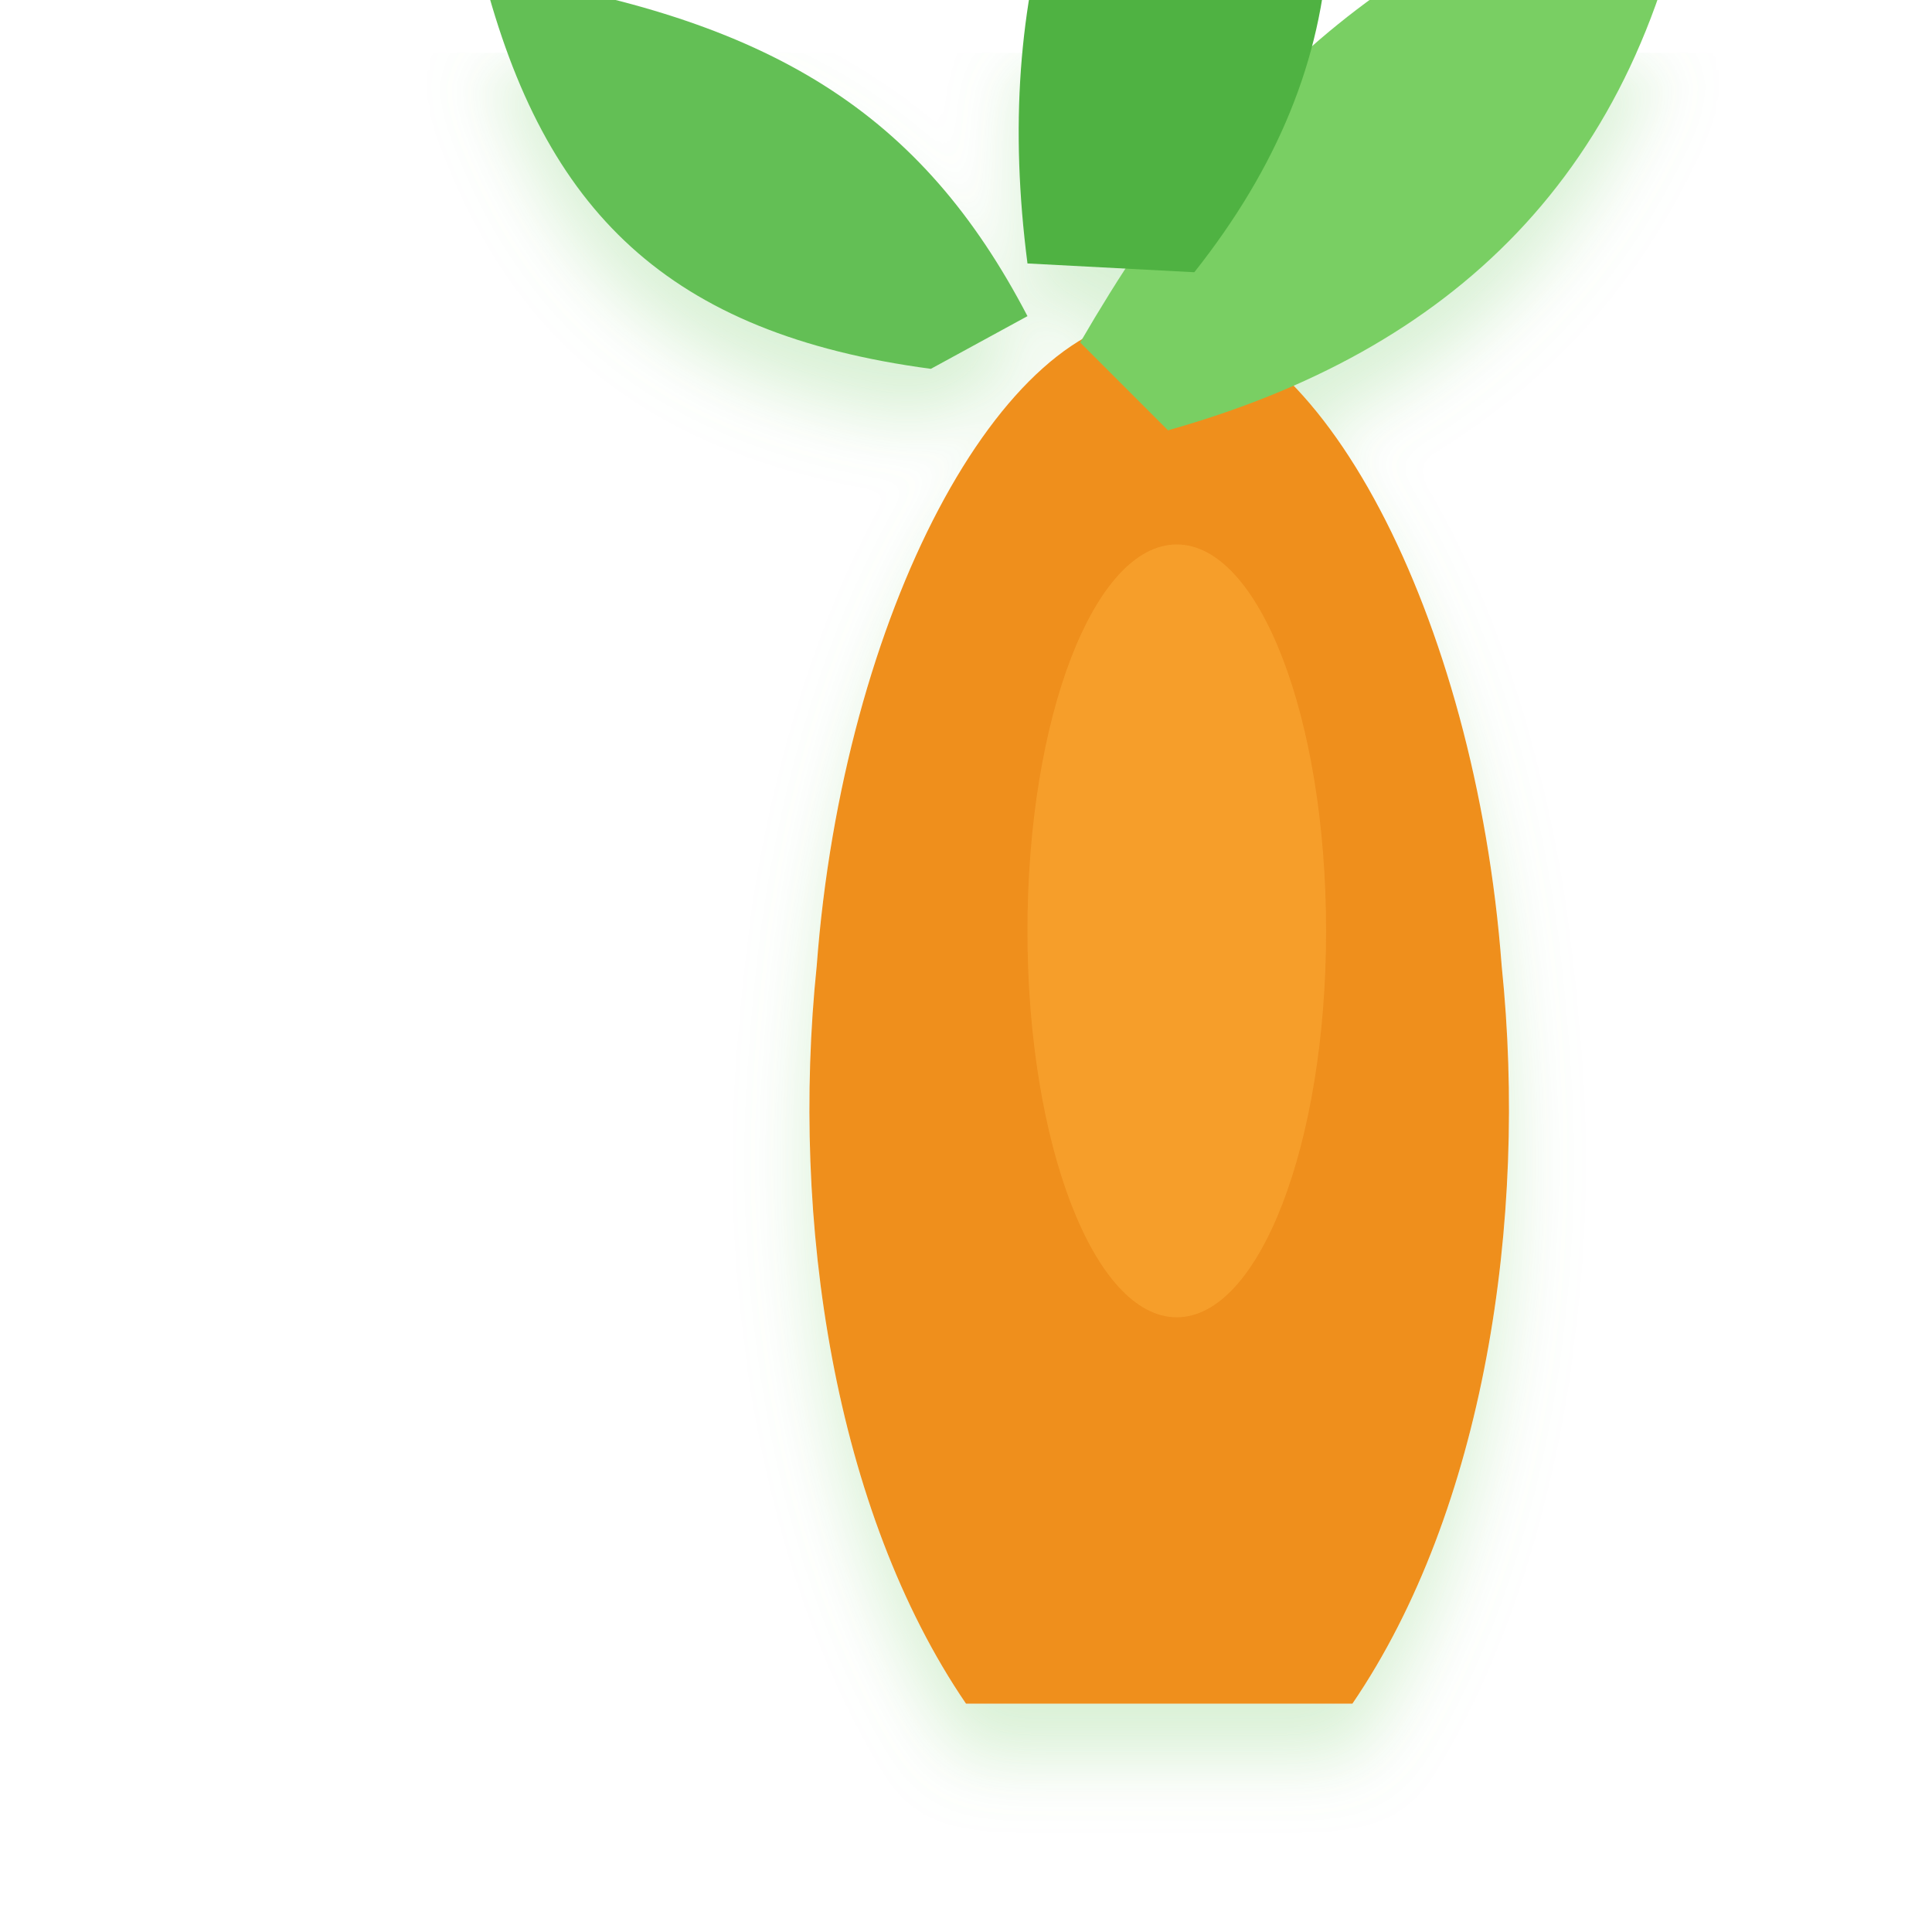
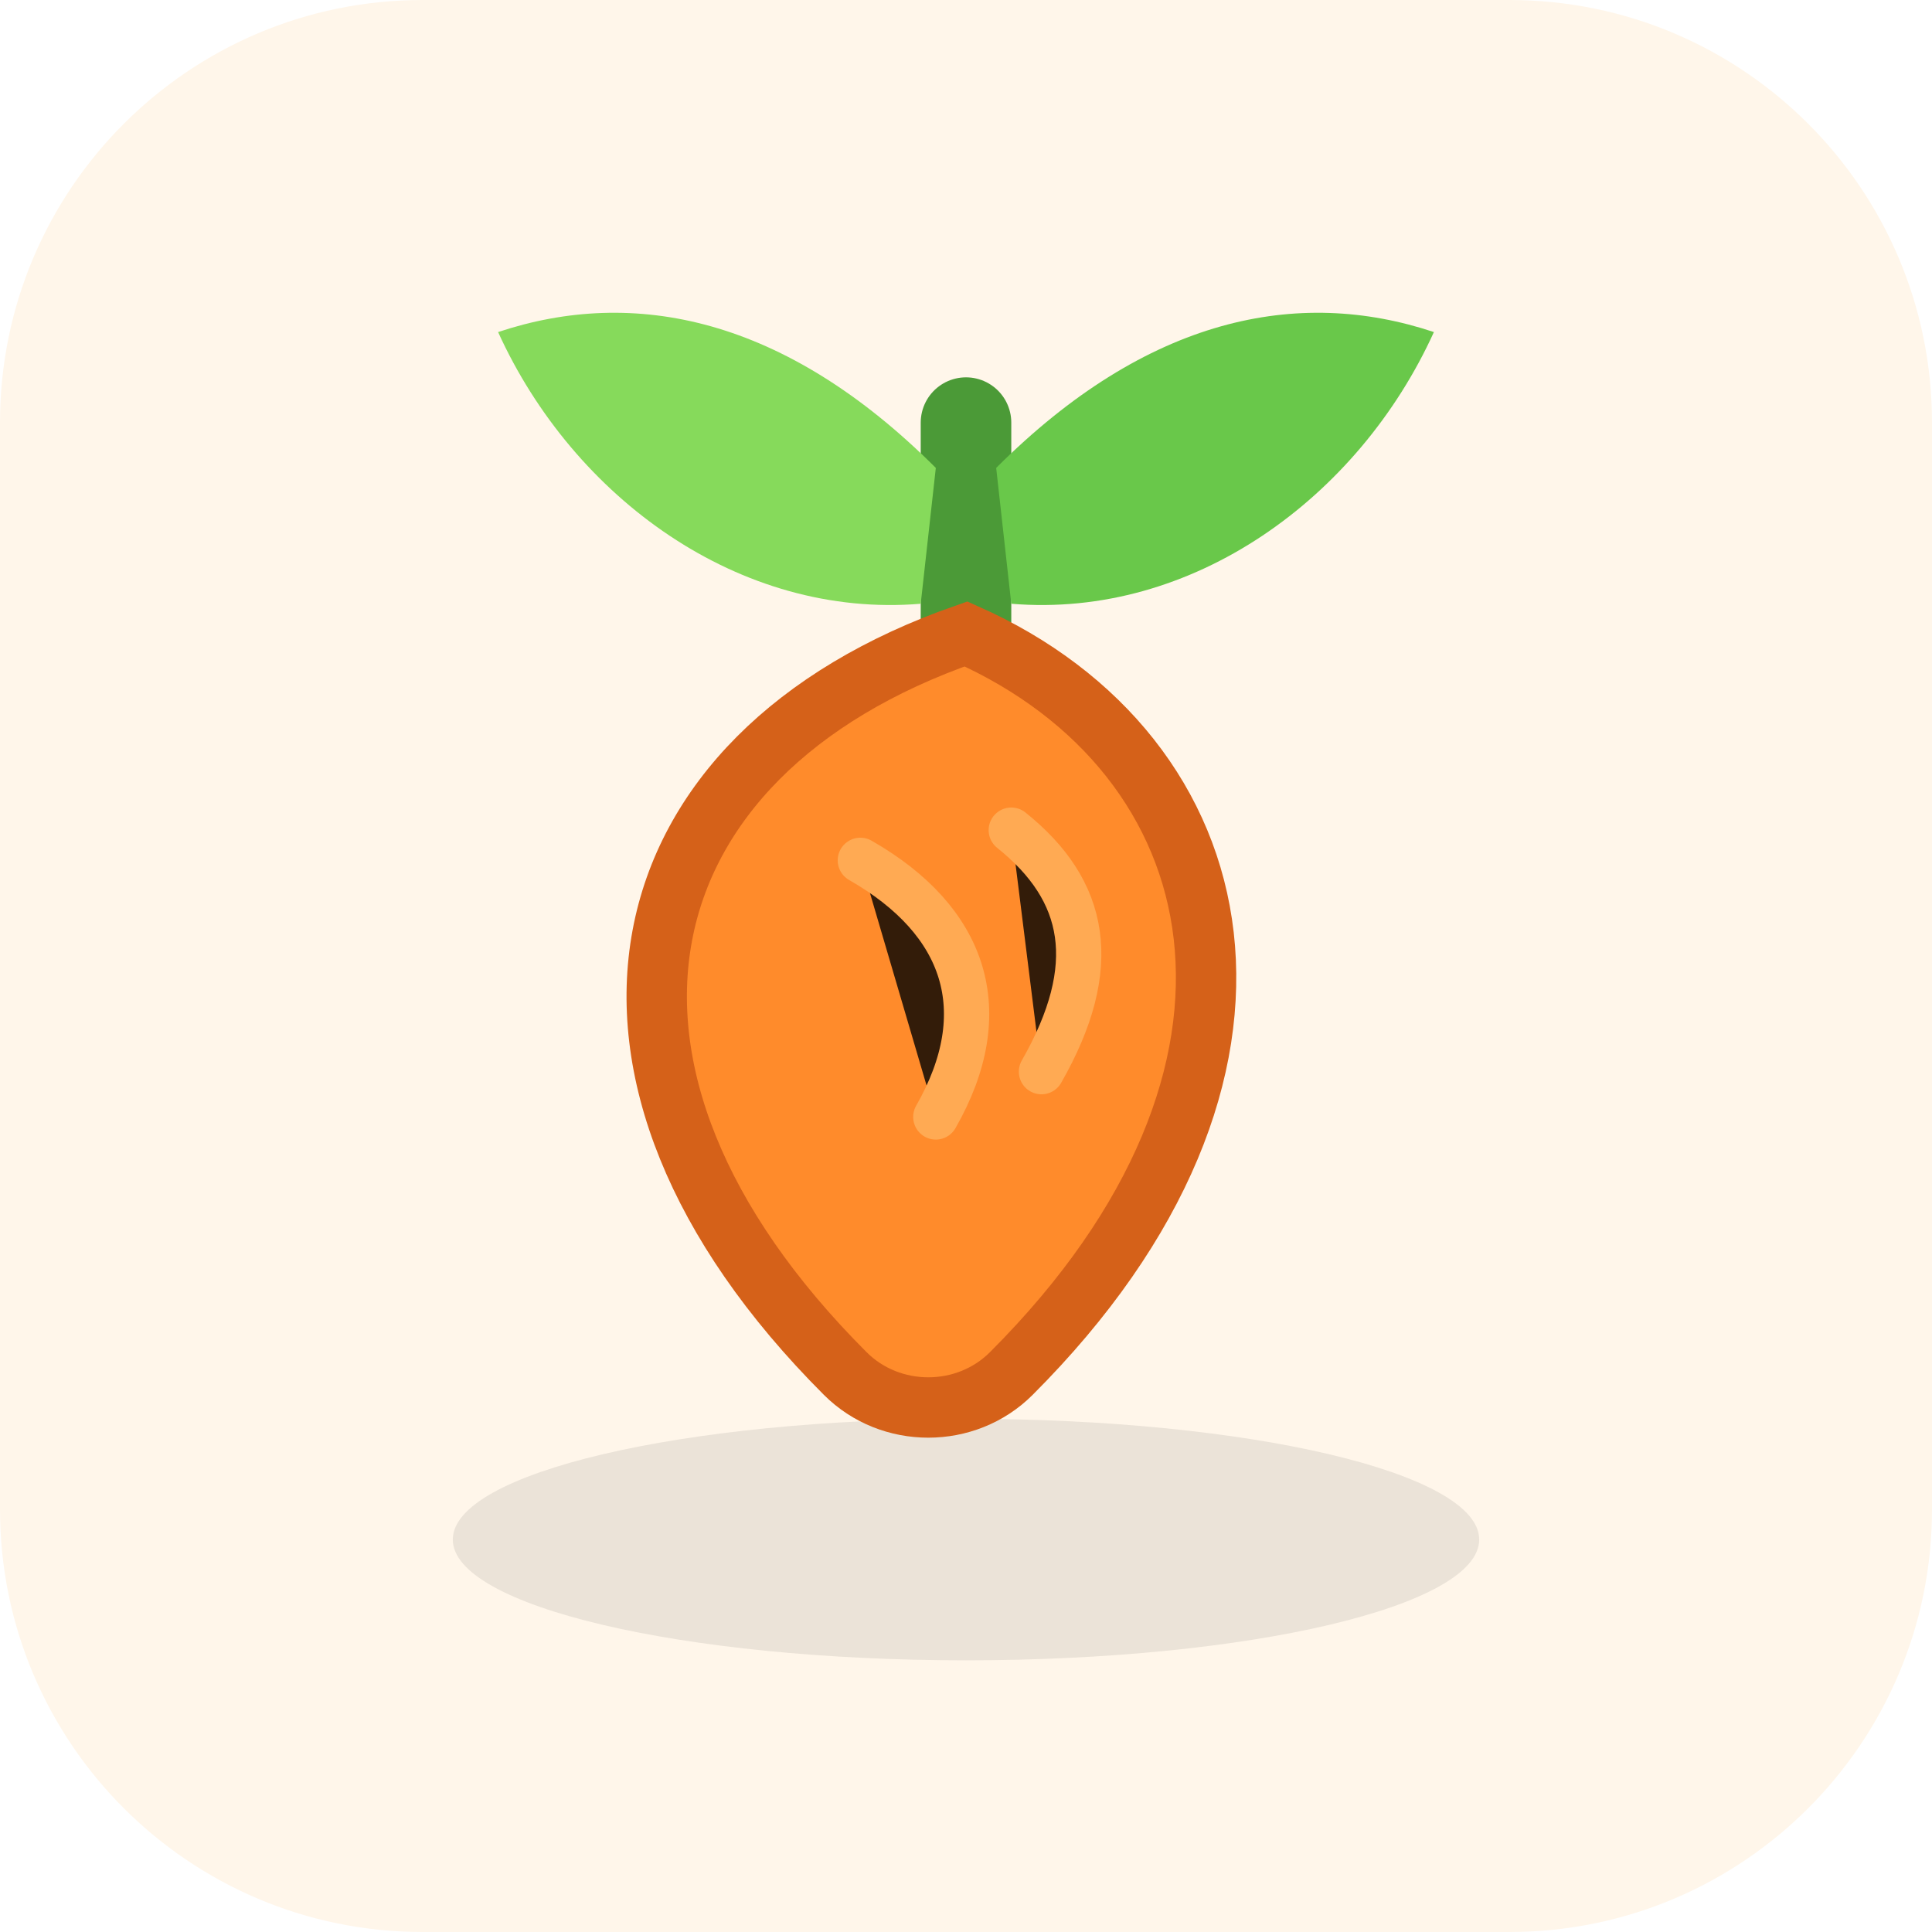
- <svg xmlns="http://www.w3.org/2000/svg" viewBox="0 0 220 220">
-   <defs>
-     <filter id="s" x="-20%" y="-20%" width="140%" height="150%">
-       <feDropShadow dx="0" dy="6" stdDeviation="4" flood-color="#78cd6a" flood-opacity="0.28" />
-     </filter>
-   </defs>
-   <g filter="url(#s)">
-     <path d="M110 194c-15-22-20-55-17-84 3-40 21-74 39-74s36 34 39 74c3 29-2 62-17 84z" fill="#ef8f1d" />
-     <ellipse cx="134" cy="106" rx="17" ry="44" fill="#ffb13d" opacity="0.46" />
-     <path d="M106 42c-30-4-44-18-51-45 33 5 50 16 62 39z" fill="#63bf55" />
-     <path d="M123 39c18-31 37-47 70-56-6 37-28 57-60 66z" fill="#79cf63" />
-     <path d="M117 30c-4-31 4-55 24-79 15 31 14 56-5 80z" fill="#4fb242" />
-   </g>
+ <svg xmlns="http://www.w3.org/2000/svg" viewBox="0 0 128 128">
+   <rect width="128" height="128" rx="28" fill="#fff6ea" />
+   <ellipse cx="64" cy="102" rx="34" ry="8" fill="#000" opacity=".08" />
+   <path d="M64 28v17" stroke="#4b9a37" stroke-width="6" stroke-linecap="round" />
+   <path d="M62 31c-10-10-20-12-29-9 5 11 16 19 28 18" fill="#86da5b" />
+   <path d="M66 31c10-10 20-12 29-9-5 11-16 19-28 18" fill="#69c84a" />
+   <path d="M64 42c18 8 23 29 3 49-3 3-8 3-11 0-20-20-15-41 8-49z" fill="#ff8b2b" stroke="#d56119" stroke-width="4" />
+   <path d="M57 57c7 4 9 10 5 17M67 55c5 4 6 9 2 16" stroke="#ffb15d" stroke-width="3" stroke-linecap="round" opacity=".8" />
</svg>
